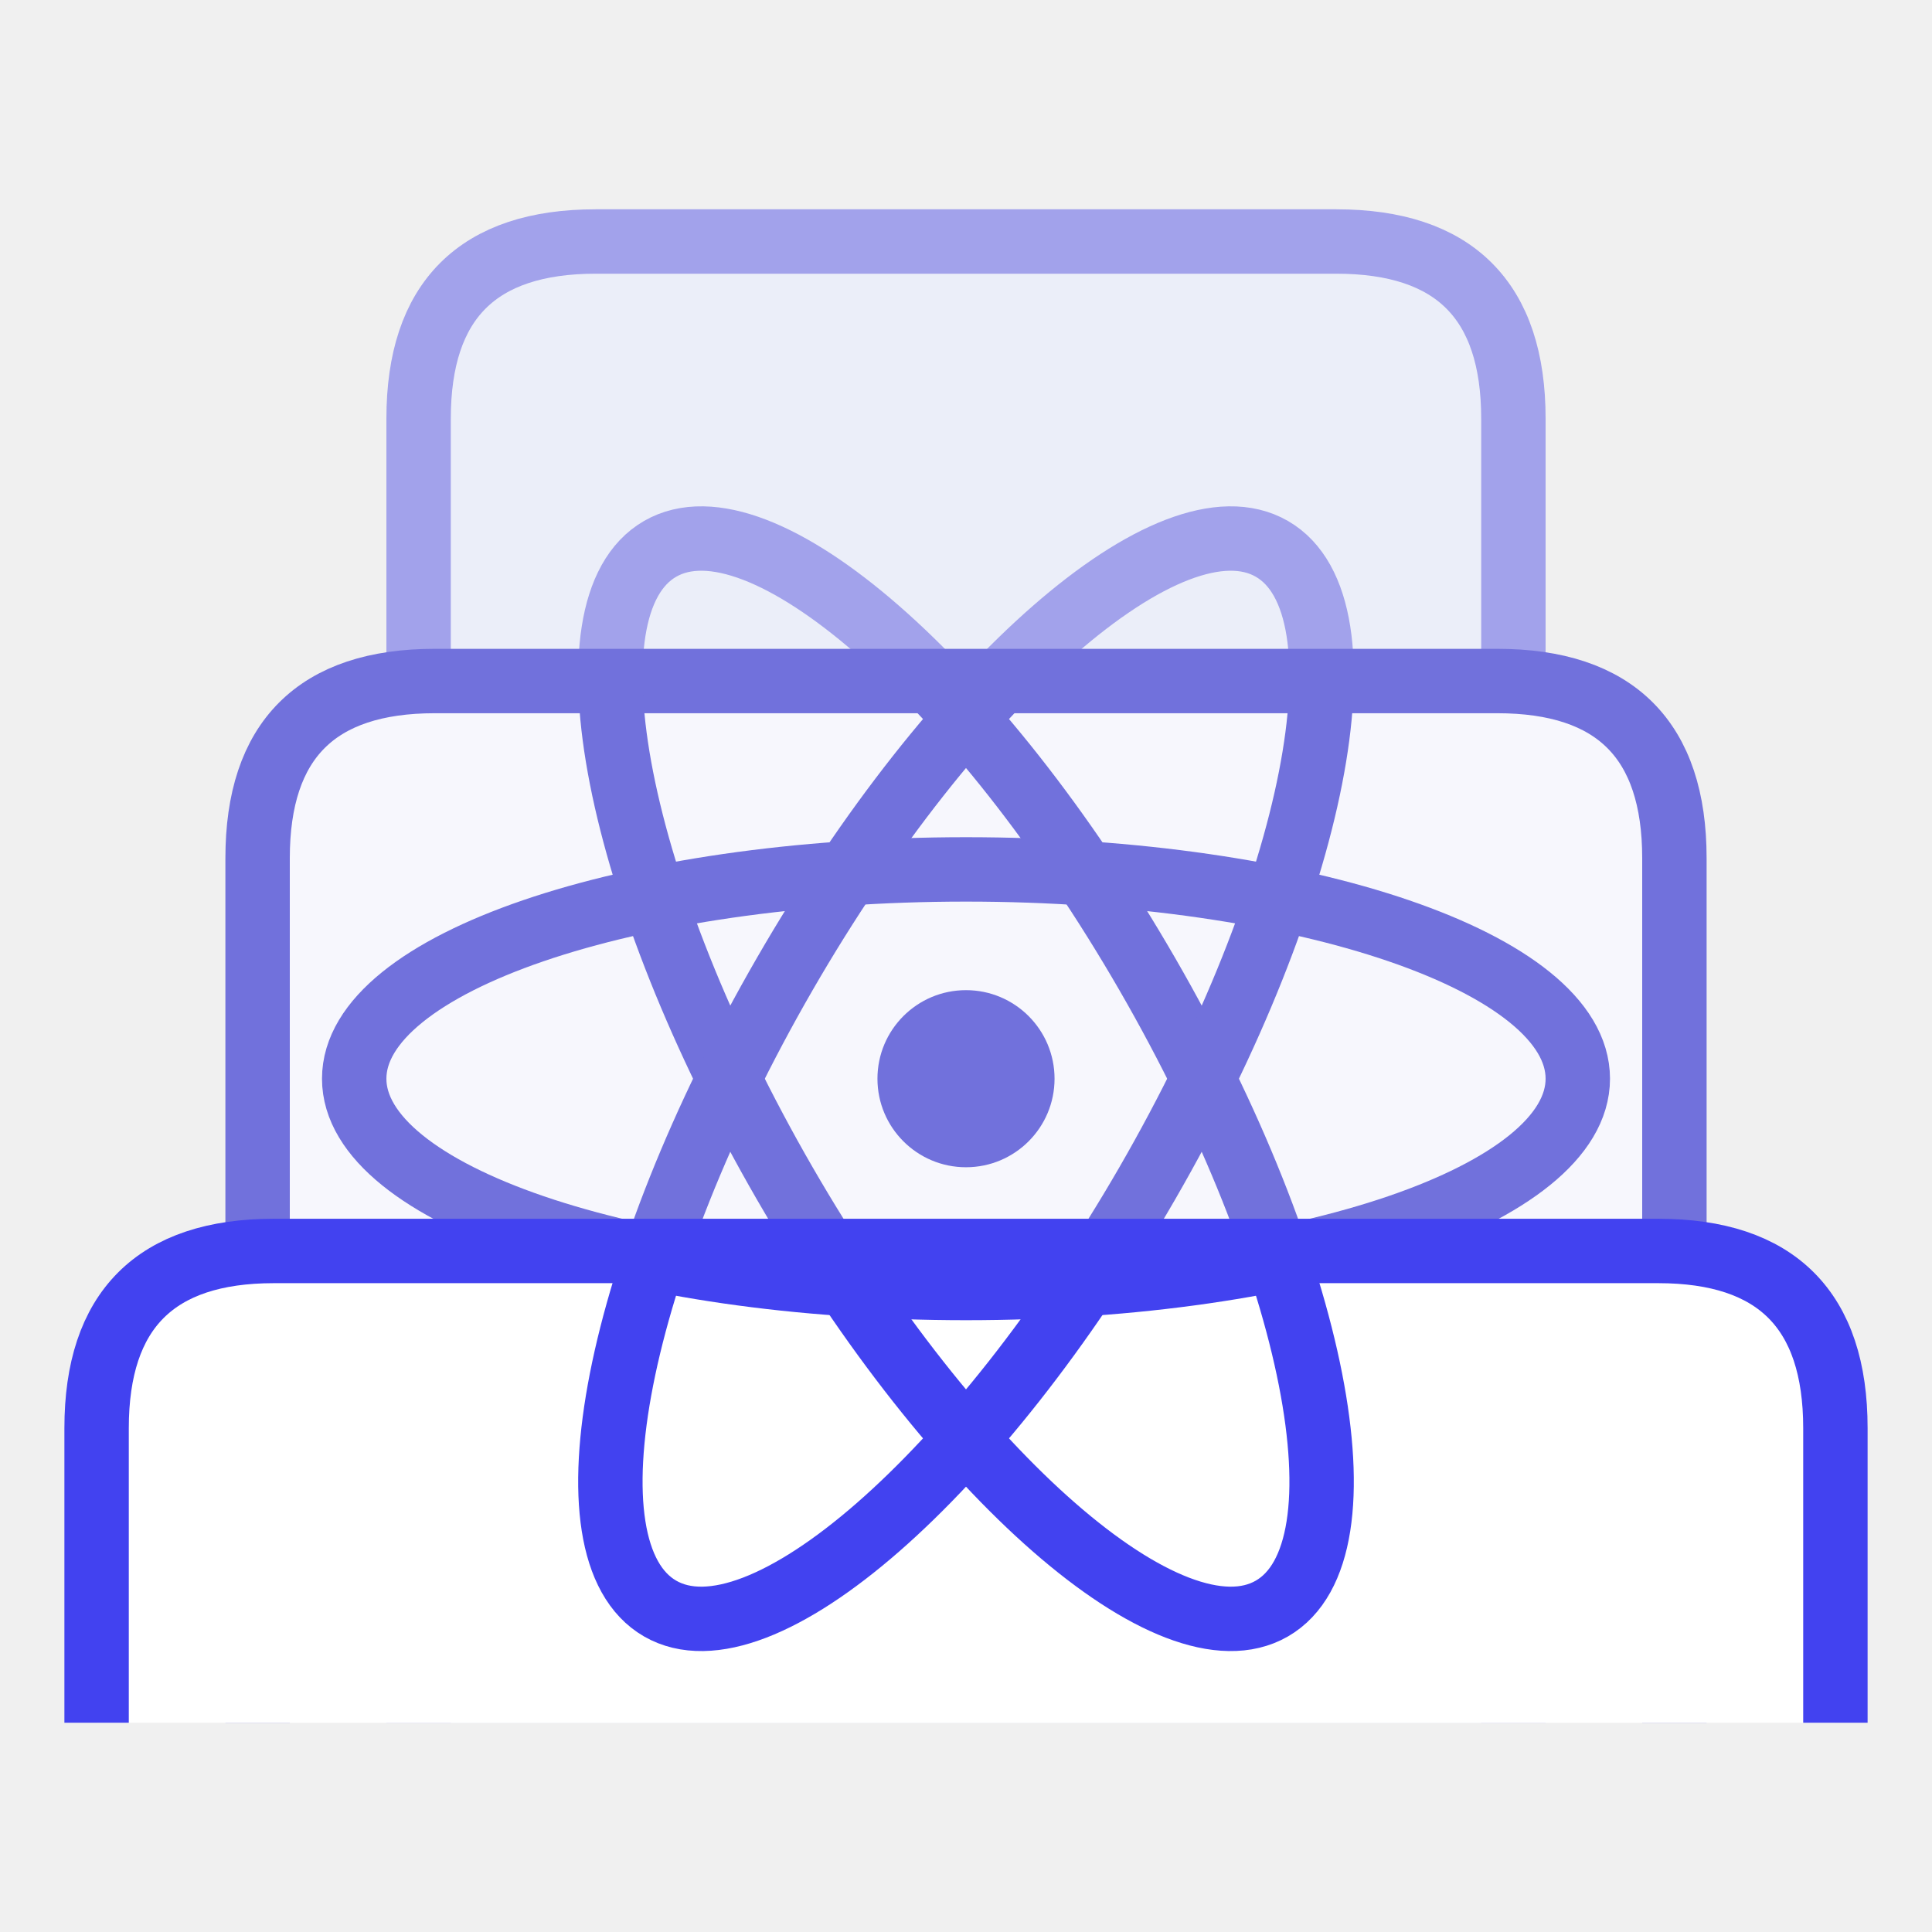
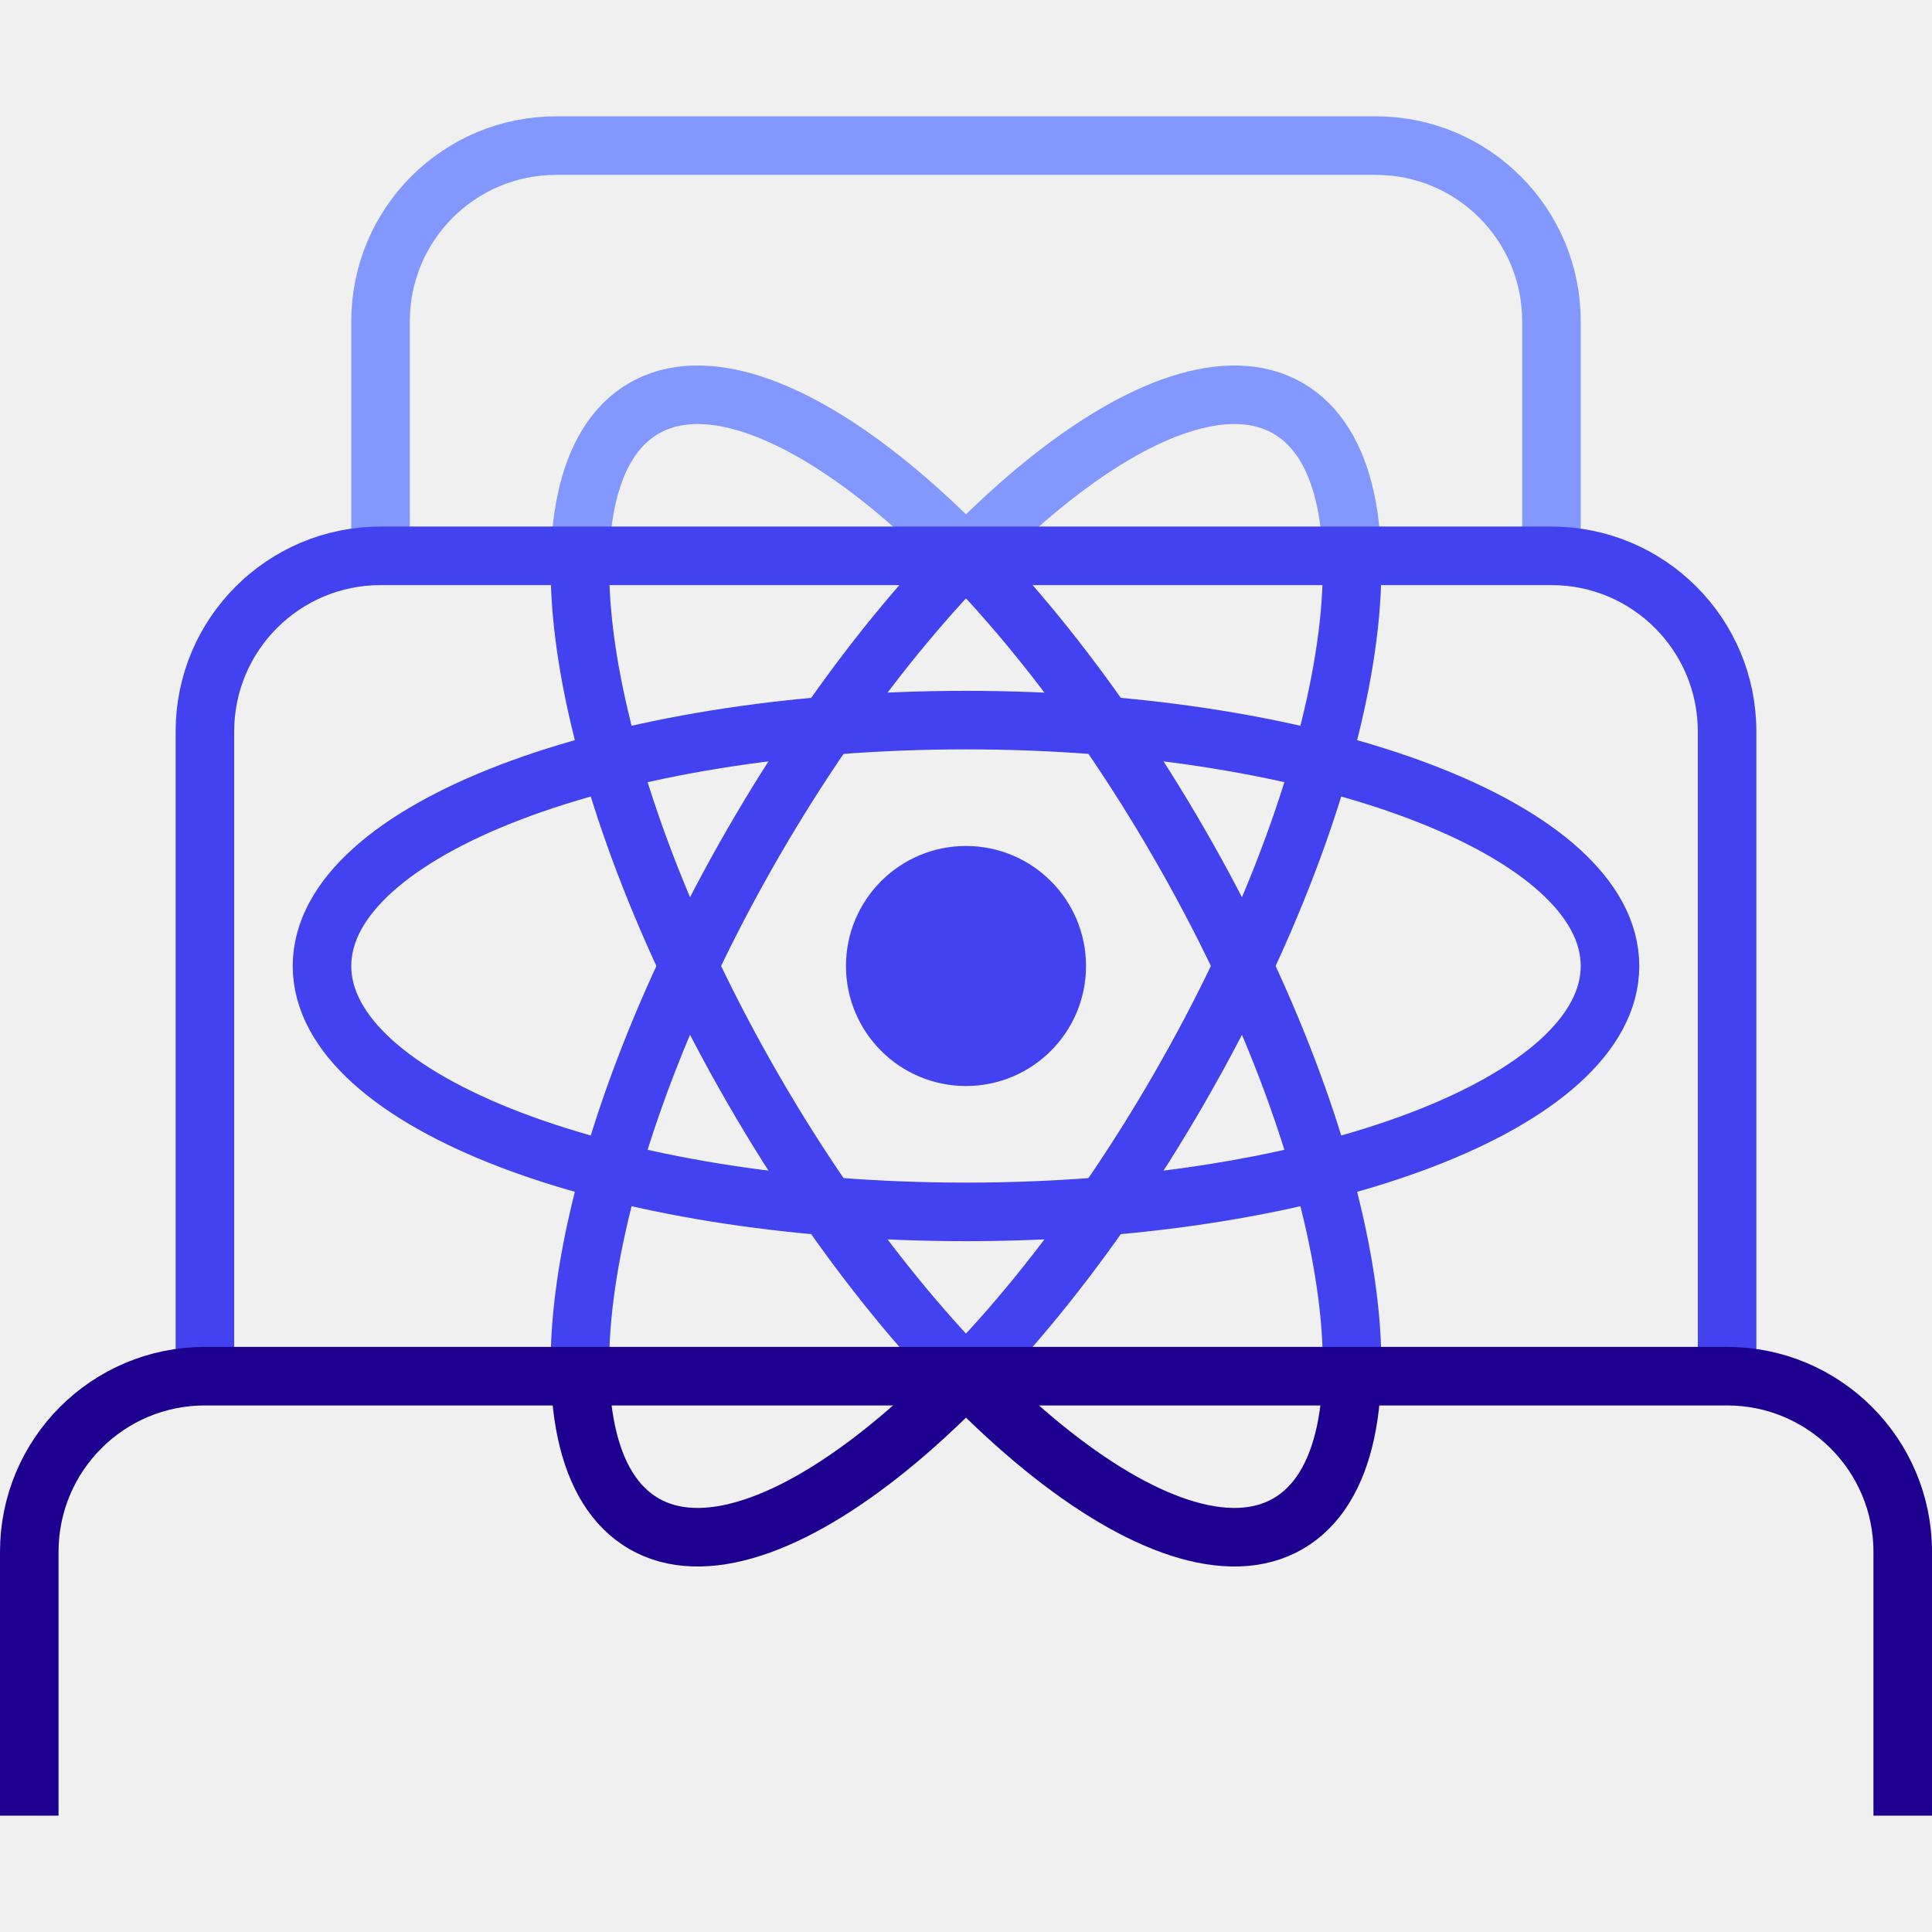
- <svg xmlns="http://www.w3.org/2000/svg" viewBox="0 11 120 120" width="120" height="120" role="img" aria-label="React Native Bottom Sheet">
+ <svg xmlns="http://www.w3.org/2000/svg" viewBox="-16.5 -16.5 33 33" width="33" height="33" role="img" aria-label="React Native Bottom Sheet">
  <defs>
-     <clipPath id="bs-logo-sheet-1">
-       <path d="M26 118V37Q26 26 37 26H83Q94 26 94 37V118Z" />
+     <clipPath id="bs-logo-1">
+       <path d="M-10 14.513V-11.013A3 3 0 0 1 -7 -14.013H7A3 3 0 0 1 10 -11.013V14.513Z" />
    </clipPath>
-     <clipPath id="bs-logo-sheet-2">
-       <path d="M16 118V64.3Q16 53.3 27 53.3H93Q104 53.3 104 64.3V118Z" />
+     <clipPath id="bs-logo-2">
+       <path d="M-13 14.513V-4.006A3 3 0 0 1 -10 -7.006H10A3 3 0 0 1 13 -4.006V14.513Z" />
    </clipPath>
-     <clipPath id="bs-logo-sheet-3">
-       <path d="M6 118V99.7Q6 88.7 17 88.7H103Q114 88.7 114 99.7V118Z" />
+     <clipPath id="bs-logo-3">
+       <path d="M-16 14.513V10.006A3 3 0 0 1 -13 7.006H13A3 3 0 0 1 16 10.006V14.513Z" />
    </clipPath>
+     <mask id="bs-logo-behind-2" maskUnits="userSpaceOnUse" x="-16.5" y="-16.5" width="33" height="33">
+       <rect x="-16.5" y="-16.5" width="33" height="33" fill="#fff" stroke="none" />
+       <path d="M-13 15.513V-4.006A3 3 0 0 1 -10 -7.006H10A3 3 0 0 1 13 -4.006V15.513Z" />
+       <path d="M-16 15.513V10.006A3 3 0 0 1 -13 7.006H13A3 3 0 0 1 16 10.006V15.513Z" />
+     </mask>
+     <mask id="bs-logo-behind-3" maskUnits="userSpaceOnUse" x="-16.5" y="-16.5" width="33" height="33">
+       <rect x="-16.5" y="-16.5" width="33" height="33" fill="#fff" stroke="none" />
+       <path d="M-16 15.513V10.006A3 3 0 0 1 -13 7.006H13A3 3 0 0 1 16 10.006V15.513Z" />
+     </mask>
  </defs>
-   <path d="M26 118V37Q26 26 37 26H83Q94 26 94 37V118" fill="#ebeef9" stroke="#a2a2eb" stroke-width="4" stroke-linejoin="round" />
-   <g clip-path="url(#bs-logo-sheet-1)">
-     <ellipse cx="60" cy="78" rx="38" ry="13" transform="rotate(0 60 78)" fill="none" stroke="#a2a2eb" stroke-width="4" />
-     <ellipse cx="60" cy="78" rx="38" ry="13" transform="rotate(60 60 78)" fill="none" stroke="#a2a2eb" stroke-width="4" />
-     <ellipse cx="60" cy="78" rx="38" ry="13" transform="rotate(120 60 78)" fill="none" stroke="#a2a2eb" stroke-width="4" />
-     <circle cx="60" cy="78" r="5.5" fill="#a2a2eb" />
+   <g fill="none" stroke="#8298ff" stroke-width="1" mask="url(#bs-logo-behind-2)">
+     <path d="M-10 14.513V-11.013A3 3 0 0 1 -7 -14.013H7A3 3 0 0 1 10 -11.013V14.513" />
+     <g clip-path="url(#bs-logo-1)">
+       <ellipse rx="11" ry="4.2" />
+       <ellipse rx="11" ry="4.2" transform="rotate(60)" />
+       <ellipse rx="11" ry="4.2" transform="rotate(120)" />
+       <circle r="2.05" fill="#8298ff" stroke="none" />
+     </g>
  </g>
-   <path d="M16 118V64.3Q16 53.3 27 53.3H93Q104 53.3 104 64.3V118" fill="#f7f7fd" stroke="#7171dc" stroke-width="4" stroke-linejoin="round" />
-   <g clip-path="url(#bs-logo-sheet-2)">
-     <ellipse cx="60" cy="78" rx="38" ry="13" transform="rotate(0 60 78)" fill="none" stroke="#7171dc" stroke-width="4" />
-     <ellipse cx="60" cy="78" rx="38" ry="13" transform="rotate(60 60 78)" fill="none" stroke="#7171dc" stroke-width="4" />
-     <ellipse cx="60" cy="78" rx="38" ry="13" transform="rotate(120 60 78)" fill="none" stroke="#7171dc" stroke-width="4" />
-     <circle cx="60" cy="78" r="5.5" fill="#7171dc" />
+   <g fill="none" stroke="#4242f0" stroke-width="1" mask="url(#bs-logo-behind-3)">
+     <path d="M-13 14.513V-4.006A3 3 0 0 1 -10 -7.006H10A3 3 0 0 1 13 -4.006V14.513" />
+     <g clip-path="url(#bs-logo-2)">
+       <ellipse rx="11" ry="4.2" />
+       <ellipse rx="11" ry="4.2" transform="rotate(60)" />
+       <ellipse rx="11" ry="4.2" transform="rotate(120)" />
+       <circle r="2.05" fill="#4242f0" stroke="none" />
+     </g>
  </g>
-   <path d="M6 118V99.7Q6 88.7 17 88.7H103Q114 88.7 114 99.7V118" fill="#ffffff" stroke="#4242f0" stroke-width="4" stroke-linejoin="round" />
-   <g clip-path="url(#bs-logo-sheet-3)">
-     <ellipse cx="60" cy="78" rx="38" ry="13" transform="rotate(0 60 78)" fill="none" stroke="#4242f0" stroke-width="4" />
-     <ellipse cx="60" cy="78" rx="38" ry="13" transform="rotate(60 60 78)" fill="none" stroke="#4242f0" stroke-width="4" />
-     <ellipse cx="60" cy="78" rx="38" ry="13" transform="rotate(120 60 78)" fill="none" stroke="#4242f0" stroke-width="4" />
-     <circle cx="60" cy="78" r="5.5" fill="#4242f0" />
+   <g fill="none" stroke="#1e0090" stroke-width="1">
+     <path d="M-16 14.513V10.006A3 3 0 0 1 -13 7.006H13A3 3 0 0 1 16 10.006V14.513" />
+     <g clip-path="url(#bs-logo-3)">
+       <ellipse rx="11" ry="4.2" />
+       <ellipse rx="11" ry="4.2" transform="rotate(60)" />
+       <ellipse rx="11" ry="4.2" transform="rotate(120)" />
+       <circle r="2.05" fill="#1e0090" stroke="none" />
+     </g>
  </g>
</svg>
